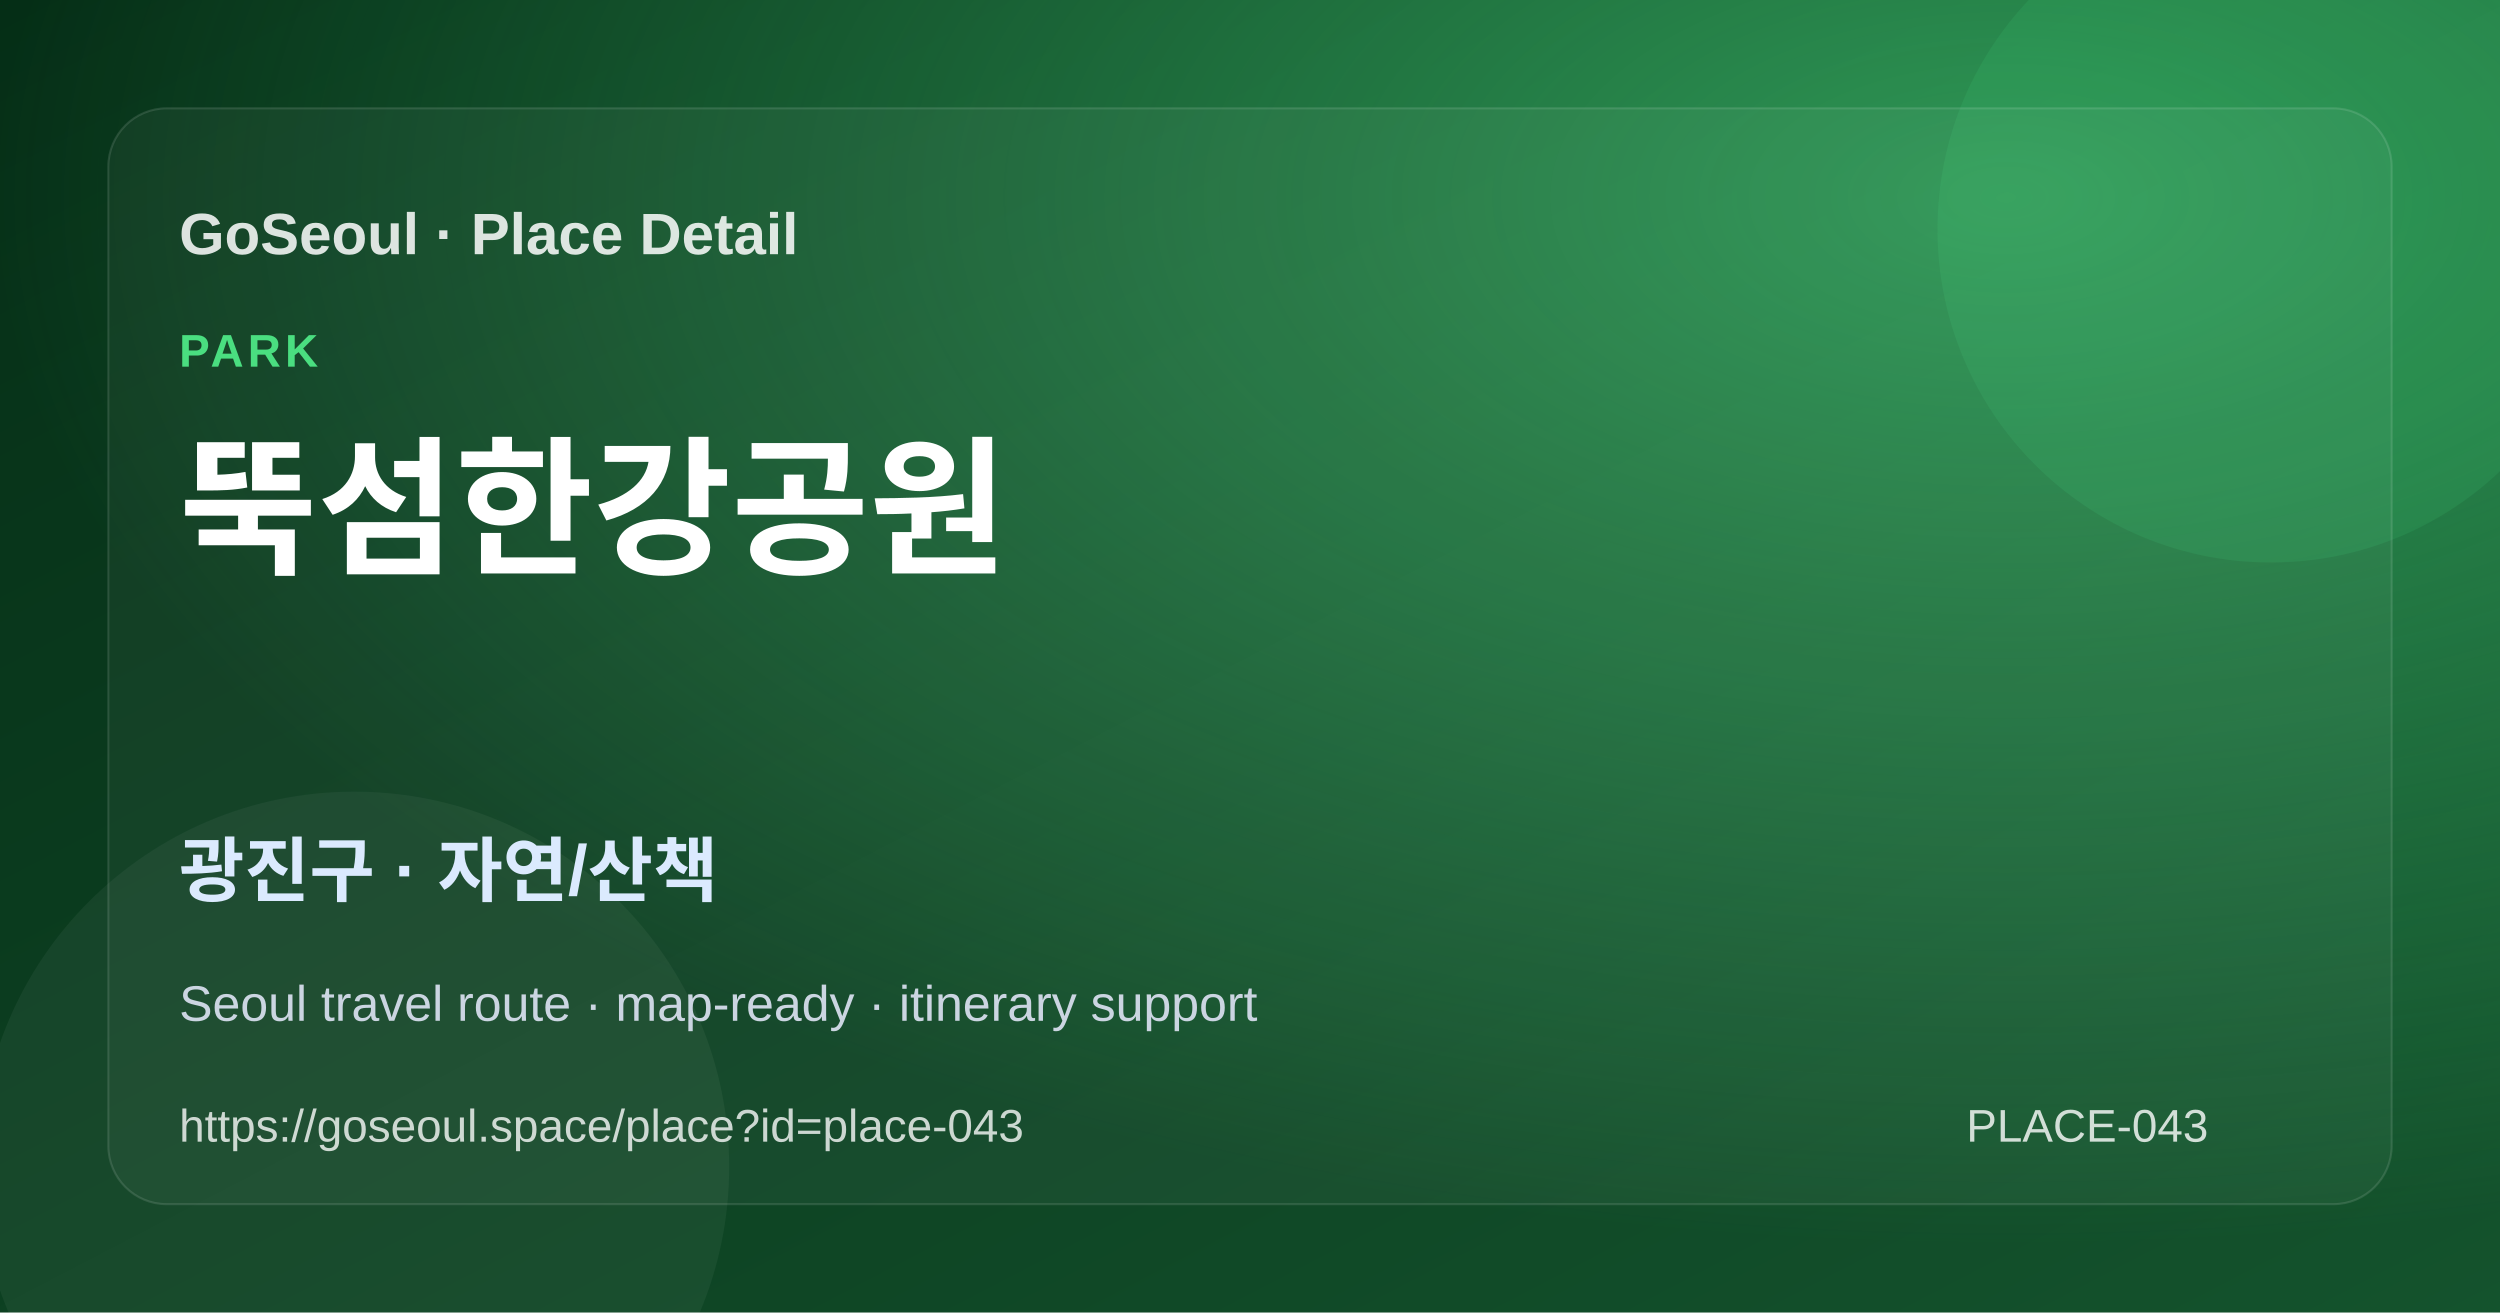
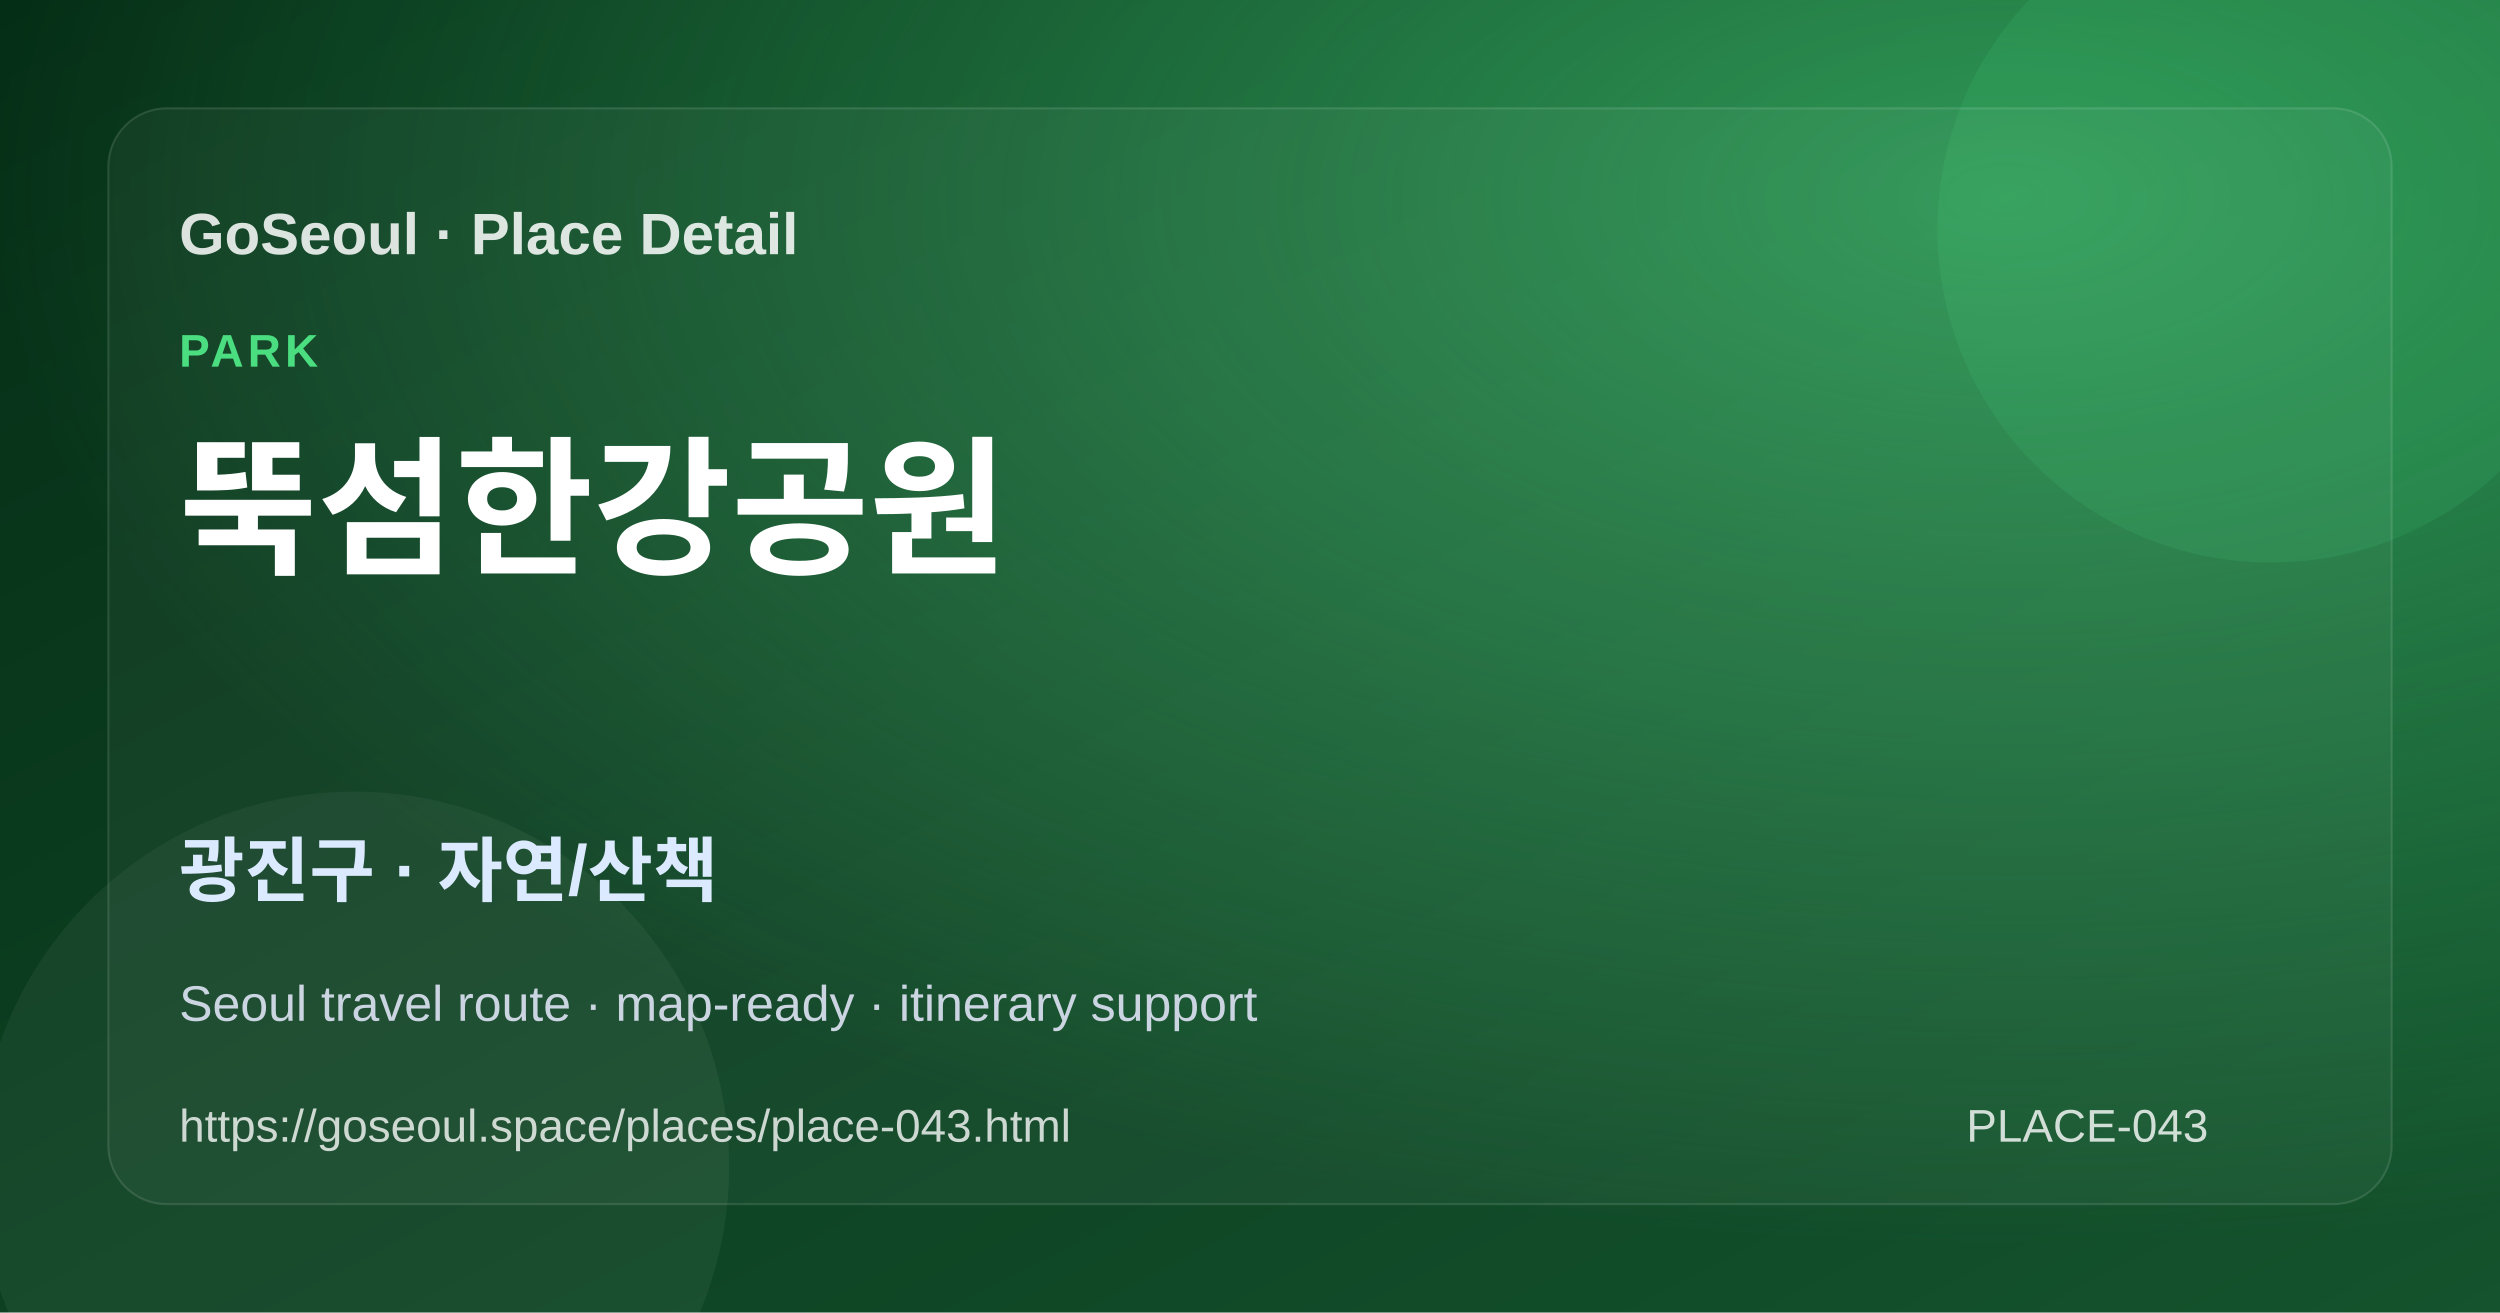
<svg xmlns="http://www.w3.org/2000/svg" width="1200" height="630" viewBox="0 0 1200 630" role="img" aria-label="뚝섬한강공원 social card">
  <defs>
    <linearGradient id="bg" x1="0" y1="0" x2="1" y2="1">
      <stop offset="0%" stop-color="#052e16" />
      <stop offset="100%" stop-color="#14532d" />
    </linearGradient>
    <radialGradient id="glow" cx="0.8" cy="0.15" r="0.8">
      <stop offset="0%" stop-color="#4ade80" stop-opacity="0.55" />
      <stop offset="100%" stop-color="#4ade80" stop-opacity="0" />
    </radialGradient>
  </defs>
  <rect width="1200" height="630" fill="url(#bg)" />
  <rect width="1200" height="630" fill="url(#glow)" />
  <circle cx="1090" cy="110" r="160" fill="#4ade80" fill-opacity="0.12" />
  <circle cx="170" cy="560" r="180" fill="#ffffff" fill-opacity="0.05" />
  <rect x="52" y="52" width="1096" height="526" rx="28" fill="#ffffff" fill-opacity="0.04" stroke="#ffffff" stroke-opacity="0.12" />
  <text x="86" y="122" fill="#ffffff" fill-opacity="0.85" font-family="Noto Sans KR, Arial, sans-serif" font-size="28" font-weight="700">GoSeoul · Place Detail</text>
  <text x="86" y="176" fill="#4ade80" font-family="Space Grotesk, Arial, sans-serif" font-size="22" font-weight="700" letter-spacing="2">PARK</text>
  <text x="86" y="270" fill="#ffffff" font-family="Noto Sans KR, Arial, sans-serif" font-size="72" font-weight="800">뚝섬한강공원</text>
  <text x="86" y="430" fill="#dbeafe" font-family="Noto Sans KR, Arial, sans-serif" font-size="34" font-weight="600">광진구 · 자연/산책</text>
  <text x="86" y="490" fill="#cbd5e1" font-family="Space Grotesk, Arial, sans-serif" font-size="24">Seoul travel route · map-ready · itinerary support</text>
-   <text x="86" y="548" fill="#ffffff" fill-opacity="0.78" font-family="Space Grotesk, Arial, sans-serif" font-size="22">https://goseoul.space/place?id=place-043</text>
+   <text x="86" y="548" fill="#ffffff" fill-opacity="0.78" font-family="Space Grotesk, Arial, sans-serif" font-size="22">https://goseoul.space/places/place-043.html</text>
  <text x="1060" y="548" text-anchor="end" fill="#ffffff" fill-opacity="0.8" font-family="Space Grotesk, Arial, sans-serif" font-size="22">PLACE-043</text>
</svg>
